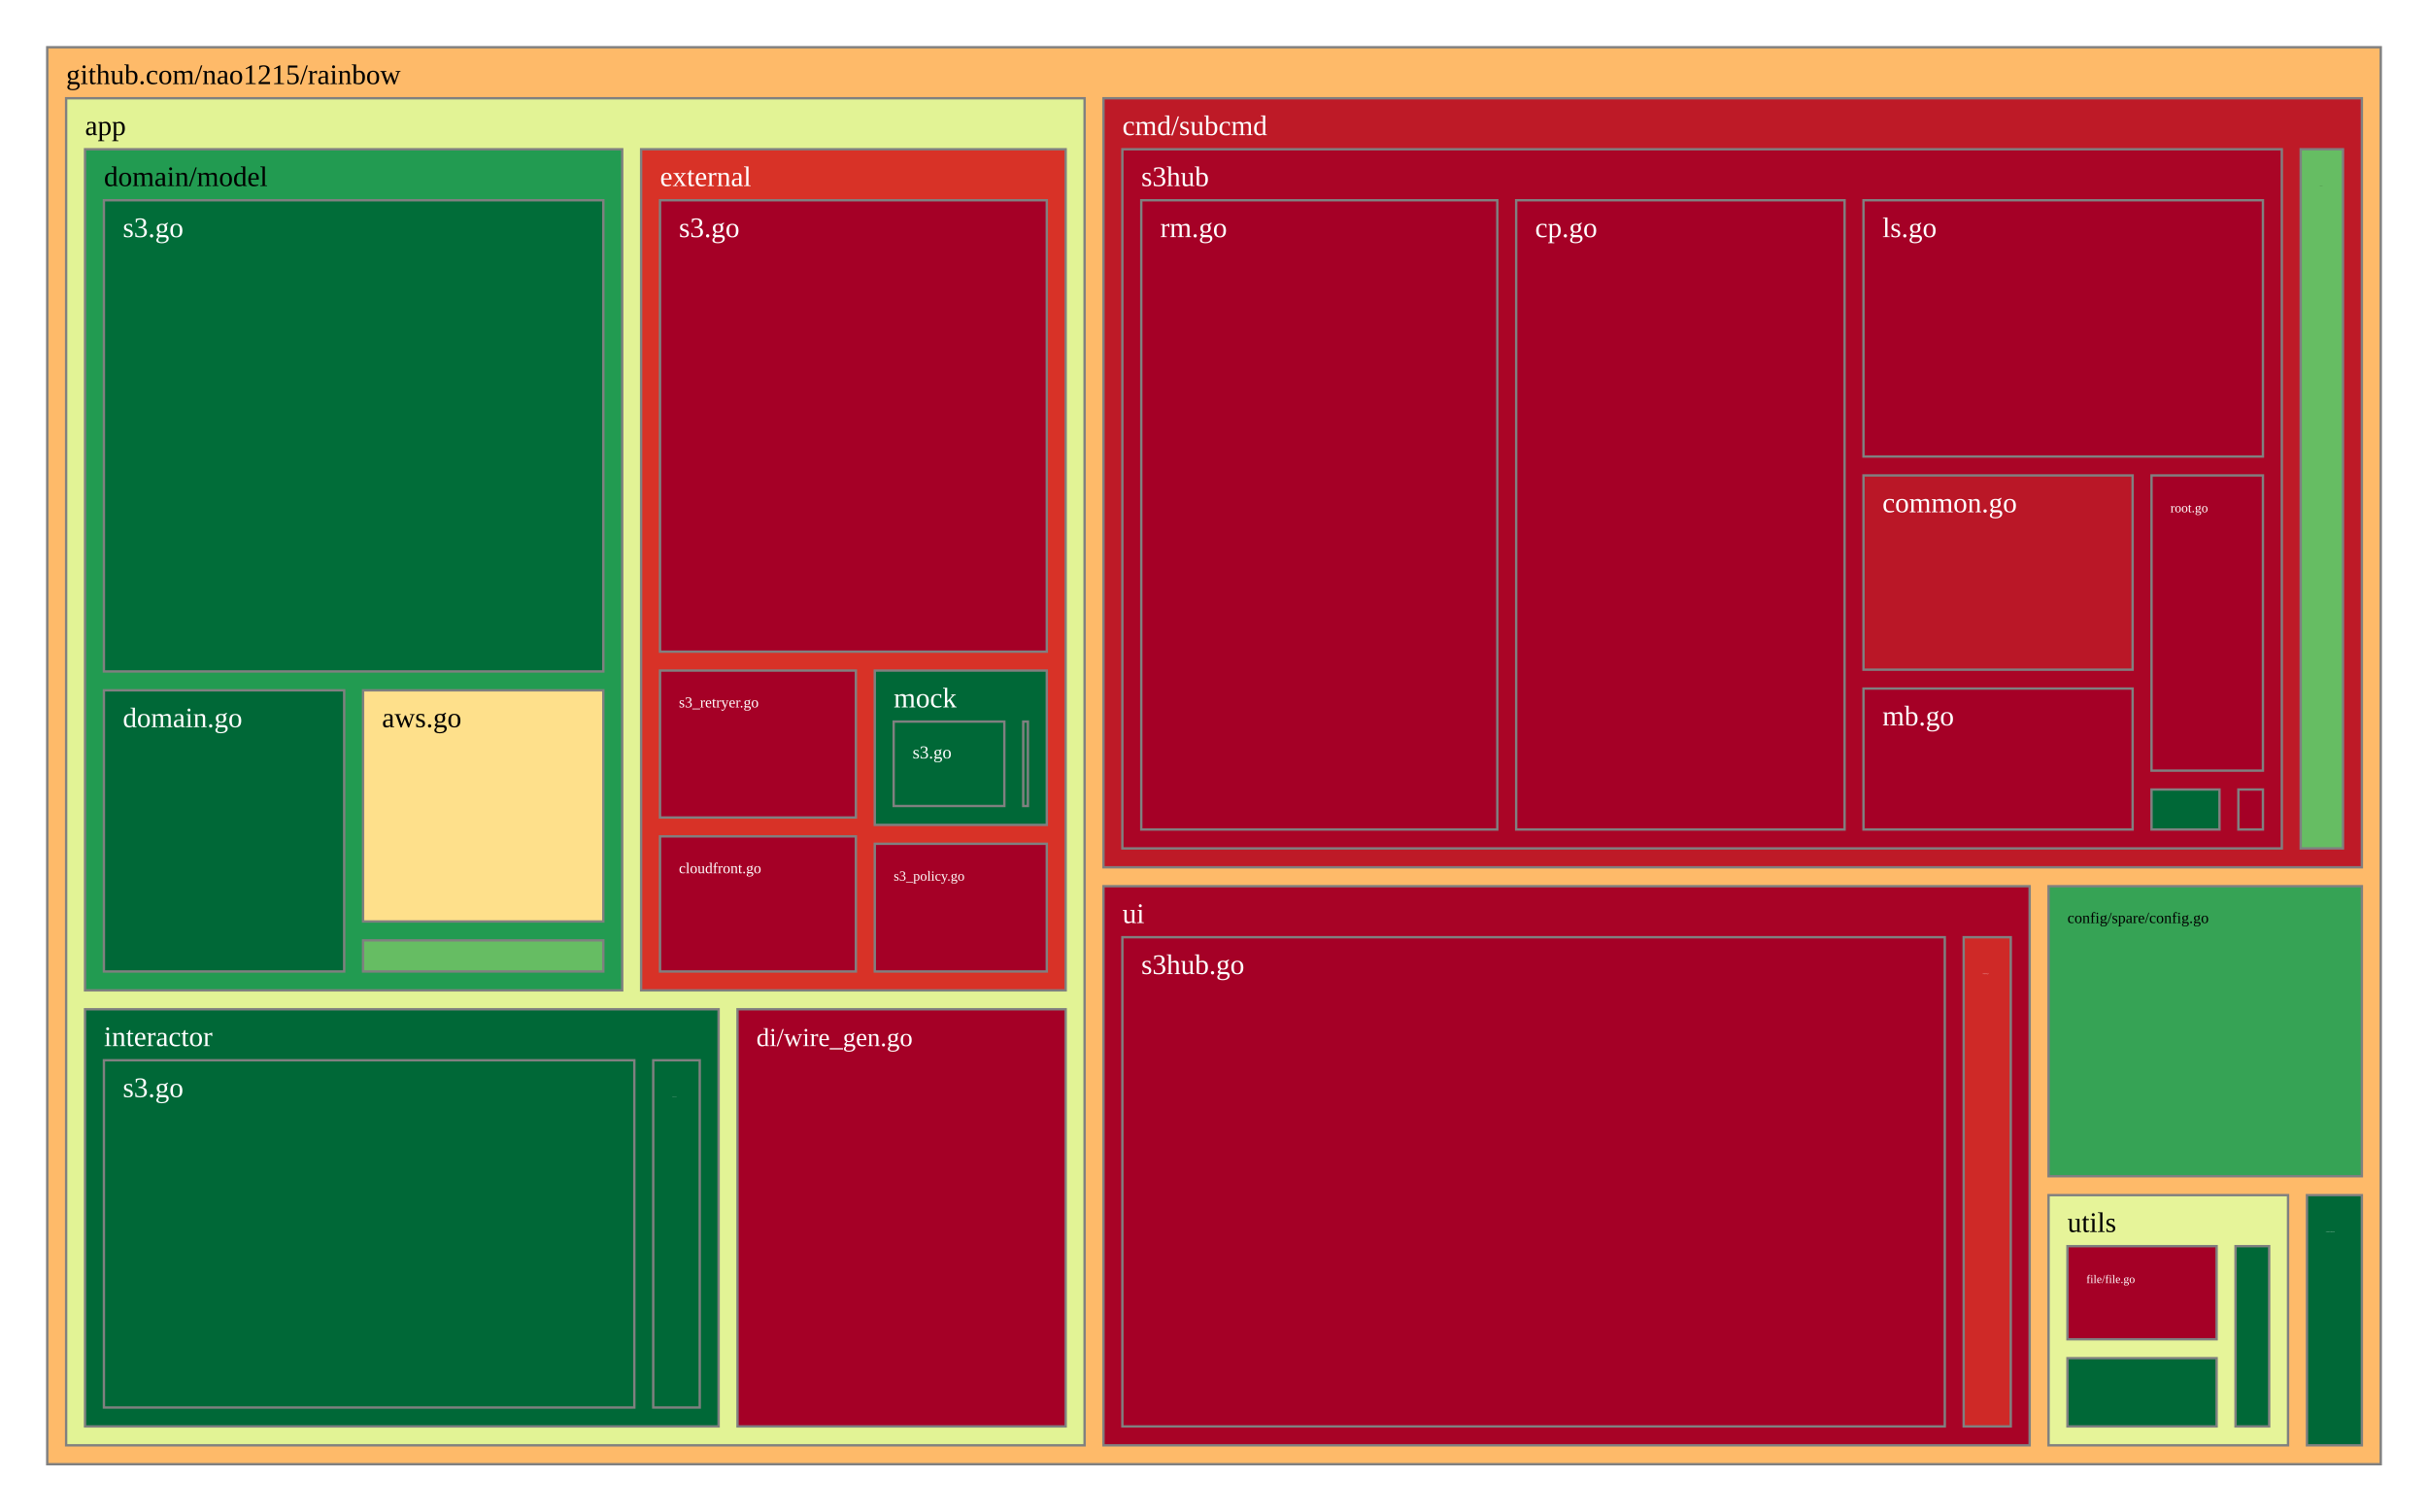
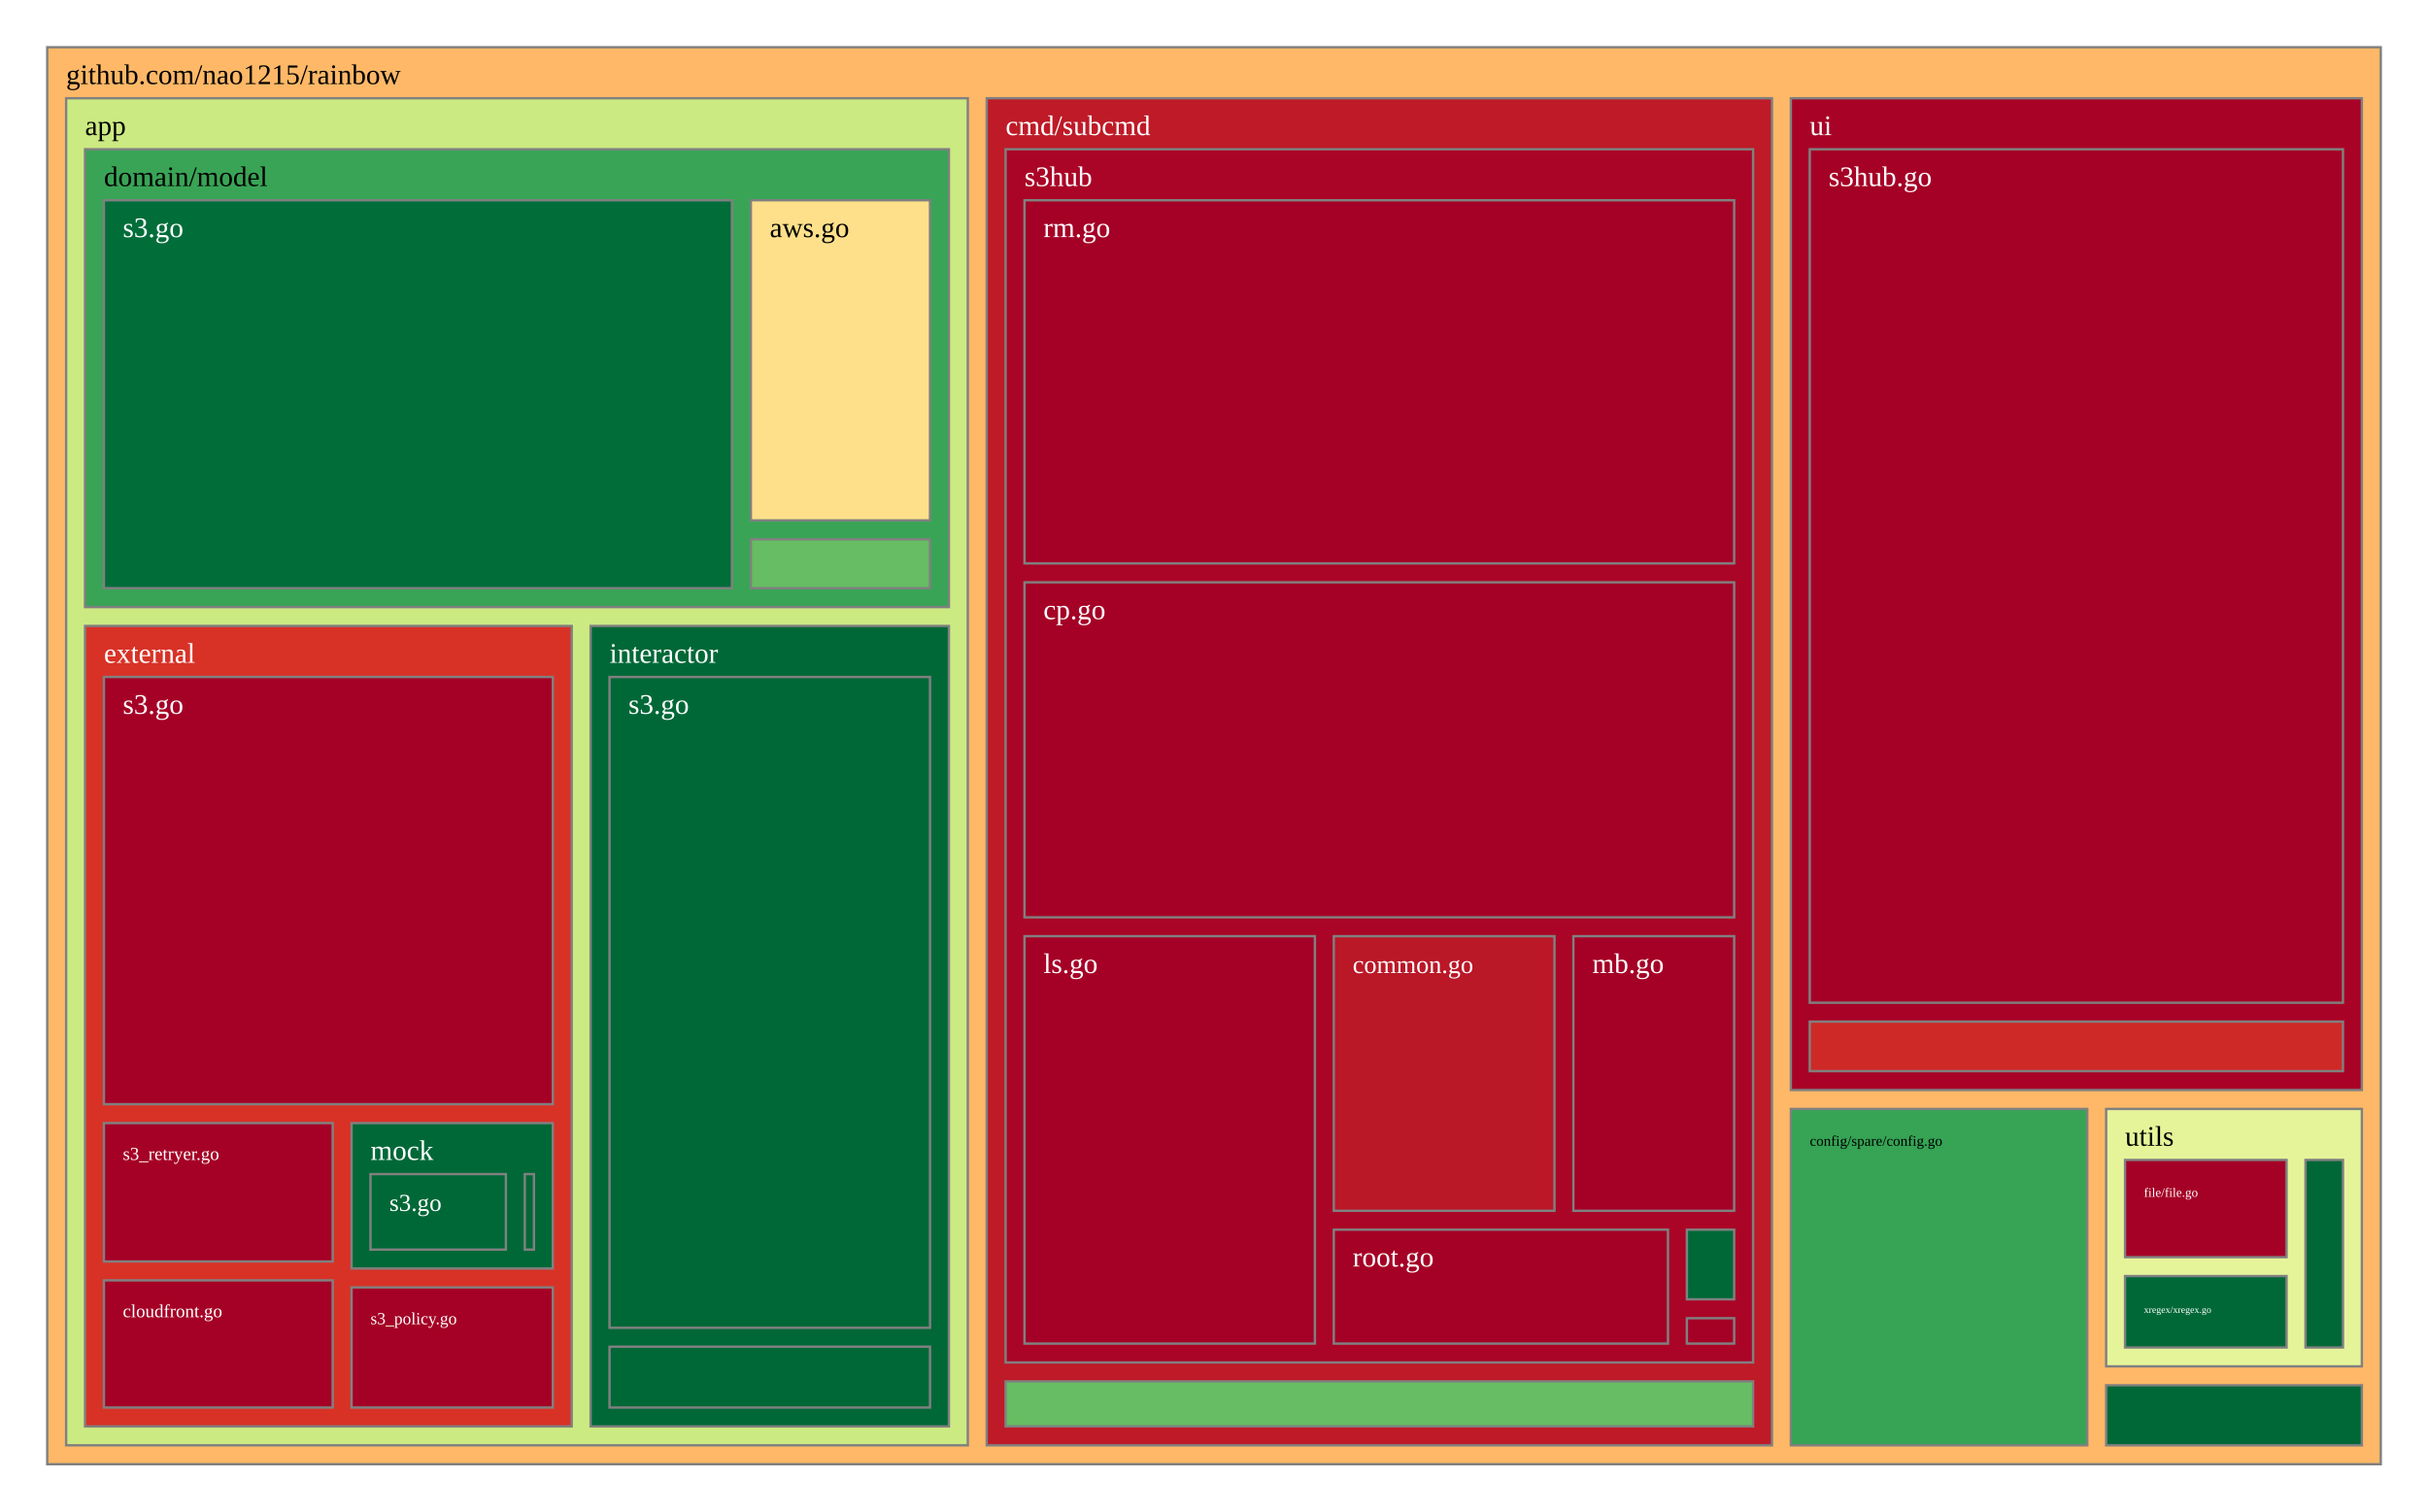
<svg xmlns="http://www.w3.org/2000/svg" viewBox="0 0 1028 640" style="background: white none repeat scroll 0% 0%;">
  <g>
-     <rect x="20" y="20" width="988" height="600" style="fill: rgba(254, 186, 105, 65535);opacity:1;fill-opacity:1;stroke:rgba(128,128,128,65535);stroke-width:1px;stroke-opacity:1;" />
+     <rect x="20" y="20" width="988" height="600" style="fill: rgba(254, 184, 103, 65535);opacity:1;fill-opacity:1;stroke:rgba(128,128,128,65535);stroke-width:1px;stroke-opacity:1;" />
    <text data-notex="1" text-anchor="start" transform="translate(28,35.6) scale(1)" style="font-family: Open Sans, verdana, arial, sans-serif !important; font-size: 12px; fill: rgb(0, 0, 0, 65535); fill-opacity: 1; white-space: pre;" data-math="N">github.com/nao1215/rainbow</text>
  </g>
  <g>
-     <rect x="28" y="41.6" width="431.204" height="570.4" style="fill: rgba(226, 243, 149, 65535);opacity:1;fill-opacity:1;stroke:rgba(128,128,128,65535);stroke-width:1px;stroke-opacity:1;" />
+     <rect x="28" y="41.6" width="381.76" height="570.4" style="fill: rgba(204, 234, 130, 65535);opacity:1;fill-opacity:1;stroke:rgba(128,128,128,65535);stroke-width:1px;stroke-opacity:1;" />
    <text data-notex="1" text-anchor="start" transform="translate(36,57.2) scale(1)" style="font-family: Open Sans, verdana, arial, sans-serif !important; font-size: 12px; fill: rgb(0, 0, 0, 65535); fill-opacity: 1; white-space: pre;" data-math="N">app</text>
  </g>
  <g>
-     <rect x="467.204" y="41.6" width="532.796" height="325.65" style="fill: rgba(190, 26, 39, 65535);opacity:1;fill-opacity:1;stroke:rgba(128,128,128,65535);stroke-width:1px;stroke-opacity:1;" />
-     <text data-notex="1" text-anchor="start" transform="translate(475.2042,57.2) scale(1)" style="font-family: Open Sans, verdana, arial, sans-serif !important; font-size: 12px; fill: rgb(255, 255, 255, 65535); fill-opacity: 1; white-space: pre;" data-math="N">cmd/subcmd</text>
+     <rect x="417.76" y="41.6" width="332.48" height="570.4" style="fill: rgba(190, 26, 39, 65535);opacity:1;fill-opacity:1;stroke:rgba(128,128,128,65535);stroke-width:1px;stroke-opacity:1;" />
+     <text data-notex="1" text-anchor="start" transform="translate(425.76,57.2) scale(1)" style="font-family: Open Sans, verdana, arial, sans-serif !important; font-size: 12px; fill: rgb(255, 255, 255, 65535); fill-opacity: 1; white-space: pre;" data-math="N">cmd/subcmd</text>
  </g>
  <g>
-     <rect x="867.345" y="375.25" width="132.655" height="122.815" style="fill: rgba(54, 163, 85, 65535);opacity:1;fill-opacity:1;stroke:rgba(128,128,128,65535);stroke-width:1px;stroke-opacity:1;" />
-     <text data-notex="1" text-anchor="start" transform="translate(875.3446,390.8501) scale(0.552346)" style="font-family: Open Sans, verdana, arial, sans-serif !important; font-size: 12px; fill: rgb(0, 0, 0, 65535); fill-opacity: 1; white-space: pre;" data-math="N">config/spare/config.go</text>
+     <rect x="758.24" y="469.564" width="125.492" height="142.436" style="fill: rgba(54, 163, 85, 65535);opacity:1;fill-opacity:1;stroke:rgba(128,128,128,65535);stroke-width:1px;stroke-opacity:1;" />
+     <text data-notex="1" text-anchor="start" transform="translate(766.24,485.1641) scale(0.51843)" style="font-family: Open Sans, verdana, arial, sans-serif !important; font-size: 12px; fill: rgb(0, 0, 0, 65535); fill-opacity: 1; white-space: pre;" data-math="N">config/spare/config.go</text>
  </g>
  <g>
-     <rect x="467.204" y="375.25" width="392.14" height="236.75" style="fill: rgba(168, 3, 38, 65535);opacity:1;fill-opacity:1;stroke:rgba(128,128,128,65535);stroke-width:1px;stroke-opacity:1;" />
-     <text data-notex="1" text-anchor="start" transform="translate(475.2042,390.8501) scale(1)" style="font-family: Open Sans, verdana, arial, sans-serif !important; font-size: 12px; fill: rgb(255, 255, 255, 65535); fill-opacity: 1; white-space: pre;" data-math="N">ui</text>
+     <rect x="758.24" y="41.6" width="241.76" height="419.964" style="fill: rgba(168, 3, 38, 65535);opacity:1;fill-opacity:1;stroke:rgba(128,128,128,65535);stroke-width:1px;stroke-opacity:1;" />
+     <text data-notex="1" text-anchor="start" transform="translate(766.24,57.2) scale(1)" style="font-family: Open Sans, verdana, arial, sans-serif !important; font-size: 12px; fill: rgb(255, 255, 255, 65535); fill-opacity: 1; white-space: pre;" data-math="N">ui</text>
  </g>
  <g>
-     <rect x="867.345" y="506.065" width="101.399" height="105.935" style="fill: rgba(230, 244, 153, 65535);opacity:1;fill-opacity:1;stroke:rgba(128,128,128,65535);stroke-width:1px;stroke-opacity:1;" />
-     <text data-notex="1" text-anchor="start" transform="translate(875.3446,521.6647) scale(1)" style="font-family: Open Sans, verdana, arial, sans-serif !important; font-size: 12px; fill: rgb(0, 0, 0, 65535); fill-opacity: 1; white-space: pre;" data-math="N">utils</text>
+     <rect x="891.732" y="469.564" width="108.268" height="109.006" style="fill: rgba(230, 244, 153, 65535);opacity:1;fill-opacity:1;stroke:rgba(128,128,128,65535);stroke-width:1px;stroke-opacity:1;" />
+     <text data-notex="1" text-anchor="start" transform="translate(899.7324,485.1641) scale(1)" style="font-family: Open Sans, verdana, arial, sans-serif !important; font-size: 12px; fill: rgb(0, 0, 0, 65535); fill-opacity: 1; white-space: pre;" data-math="N">utils</text>
  </g>
  <g>
-     <rect x="976.743" y="506.065" width="23.257" height="105.935" style="fill: rgba(0, 104, 55, 65535);opacity:1;fill-opacity:1;stroke:rgba(128,128,128,65535);stroke-width:1px;stroke-opacity:1;" />
-     <text data-notex="1" text-anchor="start" transform="translate(984.7432,521.6647) scale(0.041995)" style="font-family: Open Sans, verdana, arial, sans-serif !important; font-size: 12px; fill: rgb(255, 255, 255, 65535); fill-opacity: 1; white-space: pre;" data-math="N">version/version.go</text>
+     <rect x="891.732" y="586.57" width="108.268" height="25.43" style="fill: rgba(0, 104, 55, 65535);opacity:1;fill-opacity:1;stroke:rgba(128,128,128,65535);stroke-width:1px;stroke-opacity:1;" />
  </g>
  <g>
-     <rect x="312.258" y="427.357" width="138.946" height="176.643" style="fill: rgba(165, 0, 38, 65535);opacity:1;fill-opacity:1;stroke:rgba(128,128,128,65535);stroke-width:1px;stroke-opacity:1;" />
-     <text data-notex="1" text-anchor="start" transform="translate(320.2583,442.957) scale(0.914776)" style="font-family: Open Sans, verdana, arial, sans-serif !important; font-size: 12px; fill: rgb(255, 255, 255, 65535); fill-opacity: 1; white-space: pre;" data-math="N">di/wire_gen.go</text>
-   </g>
-   <g>
-     <rect x="36" y="63.2" width="227.445" height="356.157" style="fill: rgba(34, 155, 81, 65535);opacity:1;fill-opacity:1;stroke:rgba(128,128,128,65535);stroke-width:1px;stroke-opacity:1;" />
+     <rect x="36" y="63.2" width="365.76" height="193.857" style="fill: rgba(57, 164, 86, 65535);opacity:1;fill-opacity:1;stroke:rgba(128,128,128,65535);stroke-width:1px;stroke-opacity:1;" />
    <text data-notex="1" text-anchor="start" transform="translate(44,78.8) scale(1)" style="font-family: Open Sans, verdana, arial, sans-serif !important; font-size: 12px; fill: rgb(0, 0, 0, 65535); fill-opacity: 1; white-space: pre;" data-math="N">domain/model</text>
  </g>
  <g>
-     <rect x="271.445" y="63.2" width="179.76" height="356.157" style="fill: rgba(216, 50, 39, 65535);opacity:1;fill-opacity:1;stroke:rgba(128,128,128,65535);stroke-width:1px;stroke-opacity:1;" />
-     <text data-notex="1" text-anchor="start" transform="translate(279.4446,78.8) scale(1)" style="font-family: Open Sans, verdana, arial, sans-serif !important; font-size: 12px; fill: rgb(255, 255, 255, 65535); fill-opacity: 1; white-space: pre;" data-math="N">external</text>
+     <rect x="36" y="265.057" width="206.063" height="338.943" style="fill: rgba(216, 50, 39, 65535);opacity:1;fill-opacity:1;stroke:rgba(128,128,128,65535);stroke-width:1px;stroke-opacity:1;" />
+     <text data-notex="1" text-anchor="start" transform="translate(44,280.6575) scale(1)" style="font-family: Open Sans, verdana, arial, sans-serif !important; font-size: 12px; fill: rgb(255, 255, 255, 65535); fill-opacity: 1; white-space: pre;" data-math="N">external</text>
  </g>
  <g>
-     <rect x="36" y="427.357" width="268.258" height="176.643" style="fill: rgba(0, 104, 55, 65535);opacity:1;fill-opacity:1;stroke:rgba(128,128,128,65535);stroke-width:1px;stroke-opacity:1;" />
-     <text data-notex="1" text-anchor="start" transform="translate(44,442.957) scale(1)" style="font-family: Open Sans, verdana, arial, sans-serif !important; font-size: 12px; fill: rgb(255, 255, 255, 65535); fill-opacity: 1; white-space: pre;" data-math="N">interactor</text>
+     <rect x="250.063" y="265.057" width="151.697" height="338.943" style="fill: rgba(0, 104, 55, 65535);opacity:1;fill-opacity:1;stroke:rgba(128,128,128,65535);stroke-width:1px;stroke-opacity:1;" />
+     <text data-notex="1" text-anchor="start" transform="translate(258.0625,280.6575) scale(1)" style="font-family: Open Sans, verdana, arial, sans-serif !important; font-size: 12px; fill: rgb(255, 255, 255, 65535); fill-opacity: 1; white-space: pre;" data-math="N">interactor</text>
  </g>
  <g>
-     <rect x="974.105" y="63.2" width="17.895" height="296.05" style="fill: rgba(102, 189, 99, 65535);opacity:1;fill-opacity:1;stroke:rgba(128,128,128,65535);stroke-width:1px;stroke-opacity:1;" />
-     <text data-notex="1" text-anchor="start" transform="translate(982.1055,78.8) scale(0.021927)" style="font-family: Open Sans, verdana, arial, sans-serif !important; font-size: 12px; fill: rgb(0, 0, 0, 65535); fill-opacity: 1; white-space: pre;" data-math="N">common.go</text>
+     <rect x="425.76" y="584.921" width="316.48" height="19.079" style="fill: rgba(102, 189, 99, 65535);opacity:1;fill-opacity:1;stroke:rgba(128,128,128,65535);stroke-width:1px;stroke-opacity:1;" />
  </g>
  <g>
-     <rect x="475.204" y="63.2" width="490.901" height="296.05" style="fill: rgba(170, 5, 38, 65535);opacity:1;fill-opacity:1;stroke:rgba(128,128,128,65535);stroke-width:1px;stroke-opacity:1;" />
-     <text data-notex="1" text-anchor="start" transform="translate(483.2042,78.8) scale(1)" style="font-family: Open Sans, verdana, arial, sans-serif !important; font-size: 12px; fill: rgb(255, 255, 255, 65535); fill-opacity: 1; white-space: pre;" data-math="N">s3hub</text>
+     <rect x="425.76" y="63.2" width="316.48" height="513.721" style="fill: rgba(170, 5, 38, 65535);opacity:1;fill-opacity:1;stroke:rgba(128,128,128,65535);stroke-width:1px;stroke-opacity:1;" />
+     <text data-notex="1" text-anchor="start" transform="translate(433.76,78.8) scale(1)" style="font-family: Open Sans, verdana, arial, sans-serif !important; font-size: 12px; fill: rgb(255, 255, 255, 65535); fill-opacity: 1; white-space: pre;" data-math="N">s3hub</text>
  </g>
  <g>
-     <rect x="831.407" y="396.85" width="19.937" height="207.15" style="fill: rgba(207, 41, 39, 65535);opacity:1;fill-opacity:1;stroke:rgba(128,128,128,65535);stroke-width:1px;stroke-opacity:1;" />
-     <text data-notex="1" text-anchor="start" transform="translate(839.4071,412.4501) scale(0.045573)" style="font-family: Open Sans, verdana, arial, sans-serif !important; font-size: 12px; fill: rgb(255, 255, 255, 65535); fill-opacity: 1; white-space: pre;" data-math="N">common.go</text>
+     <rect x="766.24" y="432.592" width="225.76" height="20.972" style="fill: rgba(207, 41, 39, 65535);opacity:1;fill-opacity:1;stroke:rgba(128,128,128,65535);stroke-width:1px;stroke-opacity:1;" />
  </g>
  <g>
-     <rect x="475.204" y="396.85" width="348.203" height="207.15" style="fill: rgba(165, 0, 38, 65535);opacity:1;fill-opacity:1;stroke:rgba(128,128,128,65535);stroke-width:1px;stroke-opacity:1;" />
-     <text data-notex="1" text-anchor="start" transform="translate(483.2042,412.4501) scale(1)" style="font-family: Open Sans, verdana, arial, sans-serif !important; font-size: 12px; fill: rgb(255, 255, 255, 65535); fill-opacity: 1; white-space: pre;" data-math="N">s3hub.go</text>
+     <rect x="766.24" y="63.2" width="225.76" height="361.392" style="fill: rgba(165, 0, 38, 65535);opacity:1;fill-opacity:1;stroke:rgba(128,128,128,65535);stroke-width:1px;stroke-opacity:1;" />
+     <text data-notex="1" text-anchor="start" transform="translate(774.24,78.8) scale(1)" style="font-family: Open Sans, verdana, arial, sans-serif !important; font-size: 12px; fill: rgb(255, 255, 255, 65535); fill-opacity: 1; white-space: pre;" data-math="N">s3hub.go</text>
  </g>
  <g>
-     <rect x="946.505" y="527.665" width="14.238" height="76.335" style="fill: rgba(0, 104, 55, 65535);opacity:1;fill-opacity:1;stroke:rgba(128,128,128,65535);stroke-width:1px;stroke-opacity:1;" />
+     <rect x="976.127" y="491.164" width="15.873" height="79.406" style="fill: rgba(0, 104, 55, 65535);opacity:1;fill-opacity:1;stroke:rgba(128,128,128,65535);stroke-width:1px;stroke-opacity:1;" />
  </g>
  <g>
-     <rect x="875.345" y="527.665" width="63.161" height="39.439" style="fill: rgba(165, 0, 38, 65535);opacity:1;fill-opacity:1;stroke:rgba(128,128,128,65535);stroke-width:1px;stroke-opacity:1;" />
-     <text data-notex="1" text-anchor="start" transform="translate(883.3446,543.2647) scale(0.409383)" style="font-family: Open Sans, verdana, arial, sans-serif !important; font-size: 12px; fill: rgb(255, 255, 255, 65535); fill-opacity: 1; white-space: pre;" data-math="N">file/file.go</text>
+     <rect x="899.732" y="491.164" width="68.394" height="41.166" style="fill: rgba(165, 0, 38, 65535);opacity:1;fill-opacity:1;stroke:rgba(128,128,128,65535);stroke-width:1px;stroke-opacity:1;" />
+     <text data-notex="1" text-anchor="start" transform="translate(907.7324,506.7641) scale(0.454812)" style="font-family: Open Sans, verdana, arial, sans-serif !important; font-size: 12px; fill: rgb(255, 255, 255, 65535); fill-opacity: 1; white-space: pre;" data-math="N">file/file.go</text>
  </g>
  <g>
-     <rect x="875.345" y="575.103" width="63.161" height="28.897" style="fill: rgba(0, 104, 55, 65535);opacity:1;fill-opacity:1;stroke:rgba(128,128,128,65535);stroke-width:1px;stroke-opacity:1;" />
+     <rect x="899.732" y="540.33" width="68.394" height="30.24" style="fill: rgba(0, 104, 55, 65535);opacity:1;fill-opacity:1;stroke:rgba(128,128,128,65535);stroke-width:1px;stroke-opacity:1;" />
+     <text data-notex="1" text-anchor="start" transform="translate(907.7324,555.9298) scale(0.341109)" style="font-family: Open Sans, verdana, arial, sans-serif !important; font-size: 12px; fill: rgb(255, 255, 255, 65535); fill-opacity: 1; white-space: pre;" data-math="N">xregex/xregex.go</text>
  </g>
  <g>
-     <rect x="153.722" y="292.31" width="101.722" height="97.872" style="fill: rgba(254, 224, 139, 65535);opacity:1;fill-opacity:1;stroke:rgba(128,128,128,65535);stroke-width:1px;stroke-opacity:1;" />
-     <text data-notex="1" text-anchor="start" transform="translate(161.7223,307.91) scale(1)" style="font-family: Open Sans, verdana, arial, sans-serif !important; font-size: 12px; fill: rgb(0, 0, 0, 65535); fill-opacity: 1; white-space: pre;" data-math="N">aws.go</text>
+     <rect x="317.91" y="84.8" width="75.85" height="135.548" style="fill: rgba(254, 224, 139, 65535);opacity:1;fill-opacity:1;stroke:rgba(128,128,128,65535);stroke-width:1px;stroke-opacity:1;" />
+     <text data-notex="1" text-anchor="start" transform="translate(325.91,100.4) scale(1)" style="font-family: Open Sans, verdana, arial, sans-serif !important; font-size: 12px; fill: rgb(0, 0, 0, 65535); fill-opacity: 1; white-space: pre;" data-math="N">aws.go</text>
  </g>
  <g>
-     <rect x="44" y="292.31" width="101.722" height="119.047" style="fill: rgba(0, 104, 55, 65535);opacity:1;fill-opacity:1;stroke:rgba(128,128,128,65535);stroke-width:1px;stroke-opacity:1;" />
-     <text data-notex="1" text-anchor="start" transform="translate(52,307.91) scale(0.992156)" style="font-family: Open Sans, verdana, arial, sans-serif !important; font-size: 12px; fill: rgb(255, 255, 255, 65535); fill-opacity: 1; white-space: pre;" data-math="N">domain.go</text>
-   </g>
-   <g>
-     <rect x="44" y="84.8" width="211.445" height="199.51" style="fill: rgba(1, 109, 57, 65535);opacity:1;fill-opacity:1;stroke:rgba(128,128,128,65535);stroke-width:1px;stroke-opacity:1;" />
+     <rect x="44" y="84.8" width="265.91" height="164.257" style="fill: rgba(1, 109, 57, 65535);opacity:1;fill-opacity:1;stroke:rgba(128,128,128,65535);stroke-width:1px;stroke-opacity:1;" />
    <text data-notex="1" text-anchor="start" transform="translate(52,100.4) scale(1)" style="font-family: Open Sans, verdana, arial, sans-serif !important; font-size: 12px; fill: rgb(255, 255, 255, 65535); fill-opacity: 1; white-space: pre;" data-math="N">s3.go</text>
  </g>
  <g>
-     <rect x="153.722" y="398.183" width="101.722" height="13.174" style="fill: rgba(102, 189, 99, 65535);opacity:1;fill-opacity:1;stroke:rgba(128,128,128,65535);stroke-width:1px;stroke-opacity:1;" />
+     <rect x="317.91" y="228.348" width="75.85" height="20.71" style="fill: rgba(102, 189, 99, 65535);opacity:1;fill-opacity:1;stroke:rgba(128,128,128,65535);stroke-width:1px;stroke-opacity:1;" />
  </g>
  <g>
-     <rect x="279.445" y="354.157" width="82.932" height="57.2" style="fill: rgba(165, 0, 38, 65535);opacity:1;fill-opacity:1;stroke:rgba(128,128,128,65535);stroke-width:1px;stroke-opacity:1;" />
-     <text data-notex="1" text-anchor="start" transform="translate(287.4446,369.7567) scale(0.536311)" style="font-family: Open Sans, verdana, arial, sans-serif !important; font-size: 12px; fill: rgb(255, 255, 255, 65535); fill-opacity: 1; white-space: pre;" data-math="N">cloudfront.go</text>
+     <rect x="44" y="542.155" width="96.857" height="53.845" style="fill: rgba(165, 0, 38, 65535);opacity:1;fill-opacity:1;stroke:rgba(128,128,128,65535);stroke-width:1px;stroke-opacity:1;" />
+     <text data-notex="1" text-anchor="start" transform="translate(52,557.7546) scale(0.64789)" style="font-family: Open Sans, verdana, arial, sans-serif !important; font-size: 12px; fill: rgb(255, 255, 255, 65535); fill-opacity: 1; white-space: pre;" data-math="N">cloudfront.go</text>
  </g>
  <g>
-     <rect x="370.376" y="283.941" width="72.828" height="65.35" style="fill: rgba(0, 104, 55, 65535);opacity:1;fill-opacity:1;stroke:rgba(128,128,128,65535);stroke-width:1px;stroke-opacity:1;" />
-     <text data-notex="1" text-anchor="start" transform="translate(378.3761,299.5411) scale(1)" style="font-family: Open Sans, verdana, arial, sans-serif !important; font-size: 12px; fill: rgb(255, 255, 255, 65535); fill-opacity: 1; white-space: pre;" data-math="N">mock</text>
+     <rect x="148.857" y="475.552" width="85.206" height="61.576" style="fill: rgba(0, 104, 55, 65535);opacity:1;fill-opacity:1;stroke:rgba(128,128,128,65535);stroke-width:1px;stroke-opacity:1;" />
+     <text data-notex="1" text-anchor="start" transform="translate(156.8566,491.1518) scale(1)" style="font-family: Open Sans, verdana, arial, sans-serif !important; font-size: 12px; fill: rgb(255, 255, 255, 65535); fill-opacity: 1; white-space: pre;" data-math="N">mock</text>
  </g>
  <g>
-     <rect x="279.445" y="84.8" width="163.76" height="191.141" style="fill: rgba(165, 0, 38, 65535);opacity:1;fill-opacity:1;stroke:rgba(128,128,128,65535);stroke-width:1px;stroke-opacity:1;" />
-     <text data-notex="1" text-anchor="start" transform="translate(287.4446,100.4) scale(1)" style="font-family: Open Sans, verdana, arial, sans-serif !important; font-size: 12px; fill: rgb(255, 255, 255, 65535); fill-opacity: 1; white-space: pre;" data-math="N">s3.go</text>
+     <rect x="44" y="286.657" width="190.063" height="180.894" style="fill: rgba(165, 0, 38, 65535);opacity:1;fill-opacity:1;stroke:rgba(128,128,128,65535);stroke-width:1px;stroke-opacity:1;" />
+     <text data-notex="1" text-anchor="start" transform="translate(52,302.2575) scale(1)" style="font-family: Open Sans, verdana, arial, sans-serif !important; font-size: 12px; fill: rgb(255, 255, 255, 65535); fill-opacity: 1; white-space: pre;" data-math="N">s3.go</text>
  </g>
  <g>
-     <rect x="370.376" y="357.291" width="72.828" height="54.066" style="fill: rgba(165, 0, 38, 65535);opacity:1;fill-opacity:1;stroke:rgba(128,128,128,65535);stroke-width:1px;stroke-opacity:1;" />
-     <text data-notex="1" text-anchor="start" transform="translate(378.3761,372.8914) scale(0.493299)" style="font-family: Open Sans, verdana, arial, sans-serif !important; font-size: 12px; fill: rgb(255, 255, 255, 65535); fill-opacity: 1; white-space: pre;" data-math="N">s3_policy.go</text>
+     <rect x="148.857" y="545.128" width="85.206" height="50.872" style="fill: rgba(165, 0, 38, 65535);opacity:1;fill-opacity:1;stroke:rgba(128,128,128,65535);stroke-width:1px;stroke-opacity:1;" />
+     <text data-notex="1" text-anchor="start" transform="translate(156.8566,560.7279) scale(0.600746)" style="font-family: Open Sans, verdana, arial, sans-serif !important; font-size: 12px; fill: rgb(255, 255, 255, 65535); fill-opacity: 1; white-space: pre;" data-math="N">s3_policy.go</text>
  </g>
  <g>
-     <rect x="279.445" y="283.941" width="82.932" height="62.216" style="fill: rgba(165, 0, 38, 65535);opacity:1;fill-opacity:1;stroke:rgba(128,128,128,65535);stroke-width:1px;stroke-opacity:1;" />
-     <text data-notex="1" text-anchor="start" transform="translate(287.4446,299.5411) scale(0.536311)" style="font-family: Open Sans, verdana, arial, sans-serif !important; font-size: 12px; fill: rgb(255, 255, 255, 65535); fill-opacity: 1; white-space: pre;" data-math="N">s3_retryer.go</text>
+     <rect x="44" y="475.552" width="96.857" height="58.603" style="fill: rgba(165, 0, 38, 65535);opacity:1;fill-opacity:1;stroke:rgba(128,128,128,65535);stroke-width:1px;stroke-opacity:1;" />
+     <text data-notex="1" text-anchor="start" transform="translate(52,491.1518) scale(0.64789)" style="font-family: Open Sans, verdana, arial, sans-serif !important; font-size: 12px; fill: rgb(255, 255, 255, 65535); fill-opacity: 1; white-space: pre;" data-math="N">s3_retryer.go</text>
  </g>
  <g>
-     <rect x="276.571" y="448.957" width="19.687" height="147.043" style="fill: rgba(0, 104, 55, 65535);opacity:1;fill-opacity:1;stroke:rgba(128,128,128,65535);stroke-width:1px;stroke-opacity:1;" />
-     <text data-notex="1" text-anchor="start" transform="translate(284.5712,464.557) scale(0.029544)" style="font-family: Open Sans, verdana, arial, sans-serif !important; font-size: 12px; fill: rgb(255, 255, 255, 65535); fill-opacity: 1; white-space: pre;" data-math="N">cloudfront.go</text>
+     <rect x="258.063" y="570.24" width="135.697" height="25.76" style="fill: rgba(0, 104, 55, 65535);opacity:1;fill-opacity:1;stroke:rgba(128,128,128,65535);stroke-width:1px;stroke-opacity:1;" />
  </g>
  <g>
-     <rect x="44" y="448.957" width="224.571" height="147.043" style="fill: rgba(0, 104, 55, 65535);opacity:1;fill-opacity:1;stroke:rgba(128,128,128,65535);stroke-width:1px;stroke-opacity:1;" />
-     <text data-notex="1" text-anchor="start" transform="translate(52,464.557) scale(1)" style="font-family: Open Sans, verdana, arial, sans-serif !important; font-size: 12px; fill: rgb(255, 255, 255, 65535); fill-opacity: 1; white-space: pre;" data-math="N">s3.go</text>
+     <rect x="258.063" y="286.657" width="135.697" height="275.583" style="fill: rgba(0, 104, 55, 65535);opacity:1;fill-opacity:1;stroke:rgba(128,128,128,65535);stroke-width:1px;stroke-opacity:1;" />
+     <text data-notex="1" text-anchor="start" transform="translate(266.0625,302.2575) scale(1)" style="font-family: Open Sans, verdana, arial, sans-serif !important; font-size: 12px; fill: rgb(255, 255, 255, 65535); fill-opacity: 1; white-space: pre;" data-math="N">s3.go</text>
  </g>
  <g>
-     <rect x="788.986" y="201.312" width="113.951" height="82.25" style="fill: rgba(186, 23, 39, 65535);opacity:1;fill-opacity:1;stroke:rgba(128,128,128,65535);stroke-width:1px;stroke-opacity:1;" />
-     <text data-notex="1" text-anchor="start" transform="translate(796.986,216.9118) scale(1)" style="font-family: Open Sans, verdana, arial, sans-serif !important; font-size: 12px; fill: rgb(255, 255, 255, 65535); fill-opacity: 1; white-space: pre;" data-math="N">common.go</text>
+     <rect x="564.718" y="396.42" width="93.441" height="116.279" style="fill: rgba(186, 23, 39, 65535);opacity:1;fill-opacity:1;stroke:rgba(128,128,128,65535);stroke-width:1px;stroke-opacity:1;" />
+     <text data-notex="1" text-anchor="start" transform="translate(572.7185,412.0199) scale(0.896306)" style="font-family: Open Sans, verdana, arial, sans-serif !important; font-size: 12px; fill: rgb(255, 255, 255, 65535); fill-opacity: 1; white-space: pre;" data-math="N">common.go</text>
  </g>
  <g>
-     <rect x="641.943" y="84.8" width="139.043" height="266.45" style="fill: rgba(165, 0, 38, 65535);opacity:1;fill-opacity:1;stroke:rgba(128,128,128,65535);stroke-width:1px;stroke-opacity:1;" />
-     <text data-notex="1" text-anchor="start" transform="translate(649.9434,100.4) scale(1)" style="font-family: Open Sans, verdana, arial, sans-serif !important; font-size: 12px; fill: rgb(255, 255, 255, 65535); fill-opacity: 1; white-space: pre;" data-math="N">cp.go</text>
+     <rect x="433.76" y="246.57" width="300.48" height="141.85" style="fill: rgba(165, 0, 38, 65535);opacity:1;fill-opacity:1;stroke:rgba(128,128,128,65535);stroke-width:1px;stroke-opacity:1;" />
+     <text data-notex="1" text-anchor="start" transform="translate(441.76,262.1699) scale(1)" style="font-family: Open Sans, verdana, arial, sans-serif !important; font-size: 12px; fill: rgb(255, 255, 255, 65535); fill-opacity: 1; white-space: pre;" data-math="N">cp.go</text>
  </g>
  <g>
-     <rect x="947.716" y="334.312" width="10.389" height="16.938" style="fill: rgba(165, 0, 38, 65535);opacity:1;fill-opacity:1;stroke:rgba(128,128,128,65535);stroke-width:1px;stroke-opacity:1;" />
+     <rect x="714.21" y="558.18" width="20.03" height="10.741" style="fill: rgba(165, 0, 38, 65535);opacity:1;fill-opacity:1;stroke:rgba(128,128,128,65535);stroke-width:1px;stroke-opacity:1;" />
  </g>
  <g>
-     <rect x="788.986" y="84.8" width="169.12" height="108.512" style="fill: rgba(165, 0, 38, 65535);opacity:1;fill-opacity:1;stroke:rgba(128,128,128,65535);stroke-width:1px;stroke-opacity:1;" />
-     <text data-notex="1" text-anchor="start" transform="translate(796.986,100.4) scale(1)" style="font-family: Open Sans, verdana, arial, sans-serif !important; font-size: 12px; fill: rgb(255, 255, 255, 65535); fill-opacity: 1; white-space: pre;" data-math="N">ls.go</text>
+     <rect x="433.76" y="396.42" width="122.958" height="172.501" style="fill: rgba(165, 0, 38, 65535);opacity:1;fill-opacity:1;stroke:rgba(128,128,128,65535);stroke-width:1px;stroke-opacity:1;" />
+     <text data-notex="1" text-anchor="start" transform="translate(441.76,412.0199) scale(1)" style="font-family: Open Sans, verdana, arial, sans-serif !important; font-size: 12px; fill: rgb(255, 255, 255, 65535); fill-opacity: 1; white-space: pre;" data-math="N">ls.go</text>
  </g>
  <g>
-     <rect x="788.986" y="291.562" width="113.951" height="59.688" style="fill: rgba(165, 0, 38, 65535);opacity:1;fill-opacity:1;stroke:rgba(128,128,128,65535);stroke-width:1px;stroke-opacity:1;" />
-     <text data-notex="1" text-anchor="start" transform="translate(796.986,307.1623) scale(1)" style="font-family: Open Sans, verdana, arial, sans-serif !important; font-size: 12px; fill: rgb(255, 255, 255, 65535); fill-opacity: 1; white-space: pre;" data-math="N">mb.go</text>
+     <rect x="666.159" y="396.42" width="68.081" height="116.279" style="fill: rgba(165, 0, 38, 65535);opacity:1;fill-opacity:1;stroke:rgba(128,128,128,65535);stroke-width:1px;stroke-opacity:1;" />
+     <text data-notex="1" text-anchor="start" transform="translate(674.1594,412.0199) scale(1)" style="font-family: Open Sans, verdana, arial, sans-serif !important; font-size: 12px; fill: rgb(255, 255, 255, 65535); fill-opacity: 1; white-space: pre;" data-math="N">mb.go</text>
  </g>
  <g>
-     <rect x="483.204" y="84.8" width="150.739" height="266.45" style="fill: rgba(165, 0, 38, 65535);opacity:1;fill-opacity:1;stroke:rgba(128,128,128,65535);stroke-width:1px;stroke-opacity:1;" />
-     <text data-notex="1" text-anchor="start" transform="translate(491.2042,100.4) scale(1)" style="font-family: Open Sans, verdana, arial, sans-serif !important; font-size: 12px; fill: rgb(255, 255, 255, 65535); fill-opacity: 1; white-space: pre;" data-math="N">rm.go</text>
+     <rect x="433.76" y="84.8" width="300.48" height="153.77" style="fill: rgba(165, 0, 38, 65535);opacity:1;fill-opacity:1;stroke:rgba(128,128,128,65535);stroke-width:1px;stroke-opacity:1;" />
+     <text data-notex="1" text-anchor="start" transform="translate(441.76,100.4) scale(1)" style="font-family: Open Sans, verdana, arial, sans-serif !important; font-size: 12px; fill: rgb(255, 255, 255, 65535); fill-opacity: 1; white-space: pre;" data-math="N">rm.go</text>
  </g>
  <g>
-     <rect x="910.937" y="201.312" width="47.168" height="125.001" style="fill: rgba(165, 0, 38, 65535);opacity:1;fill-opacity:1;stroke:rgba(128,128,128,65535);stroke-width:1px;stroke-opacity:1;" />
-     <text data-notex="1" text-anchor="start" transform="translate(918.9371,216.9118) scale(0.463815)" style="font-family: Open Sans, verdana, arial, sans-serif !important; font-size: 12px; fill: rgb(255, 255, 255, 65535); fill-opacity: 1; white-space: pre;" data-math="N">root.go</text>
+     <rect x="564.718" y="520.699" width="141.492" height="48.222" style="fill: rgba(165, 0, 38, 65535);opacity:1;fill-opacity:1;stroke:rgba(128,128,128,65535);stroke-width:1px;stroke-opacity:1;" />
+     <text data-notex="1" text-anchor="start" transform="translate(572.7185,536.2994) scale(1)" style="font-family: Open Sans, verdana, arial, sans-serif !important; font-size: 12px; fill: rgb(255, 255, 255, 65535); fill-opacity: 1; white-space: pre;" data-math="N">root.go</text>
  </g>
  <g>
-     <rect x="910.937" y="334.312" width="28.779" height="16.938" style="fill: rgba(0, 104, 55, 65535);opacity:1;fill-opacity:1;stroke:rgba(128,128,128,65535);stroke-width:1px;stroke-opacity:1;" />
+     <rect x="714.21" y="520.699" width="20.03" height="29.481" style="fill: rgba(0, 104, 55, 65535);opacity:1;fill-opacity:1;stroke:rgba(128,128,128,65535);stroke-width:1px;stroke-opacity:1;" />
  </g>
  <g>
-     <rect x="433.231" y="305.541" width="1.974" height="35.75" style="fill: rgba(0, 104, 55, 65535);opacity:1;fill-opacity:1;stroke:rgba(128,128,128,65535);stroke-width:1px;stroke-opacity:1;" />
+     <rect x="222.185" y="497.152" width="3.878" height="31.976" style="fill: rgba(0, 104, 55, 65535);opacity:1;fill-opacity:1;stroke:rgba(128,128,128,65535);stroke-width:1px;stroke-opacity:1;" />
  </g>
  <g>
-     <rect x="378.376" y="305.541" width="46.855" height="35.75" style="fill: rgba(0, 104, 55, 65535);opacity:1;fill-opacity:1;stroke:rgba(128,128,128,65535);stroke-width:1px;stroke-opacity:1;" />
-     <text data-notex="1" text-anchor="start" transform="translate(386.3761,321.1411) scale(0.642802)" style="font-family: Open Sans, verdana, arial, sans-serif !important; font-size: 12px; fill: rgb(255, 255, 255, 65535); fill-opacity: 1; white-space: pre;" data-math="N">s3.go</text>
+     <rect x="156.857" y="497.152" width="57.328" height="31.976" style="fill: rgba(0, 104, 55, 65535);opacity:1;fill-opacity:1;stroke:rgba(128,128,128,65535);stroke-width:1px;stroke-opacity:1;" />
+     <text data-notex="1" text-anchor="start" transform="translate(164.8566,512.7518) scale(0.861002)" style="font-family: Open Sans, verdana, arial, sans-serif !important; font-size: 12px; fill: rgb(255, 255, 255, 65535); fill-opacity: 1; white-space: pre;" data-math="N">s3.go</text>
  </g>
</svg>
